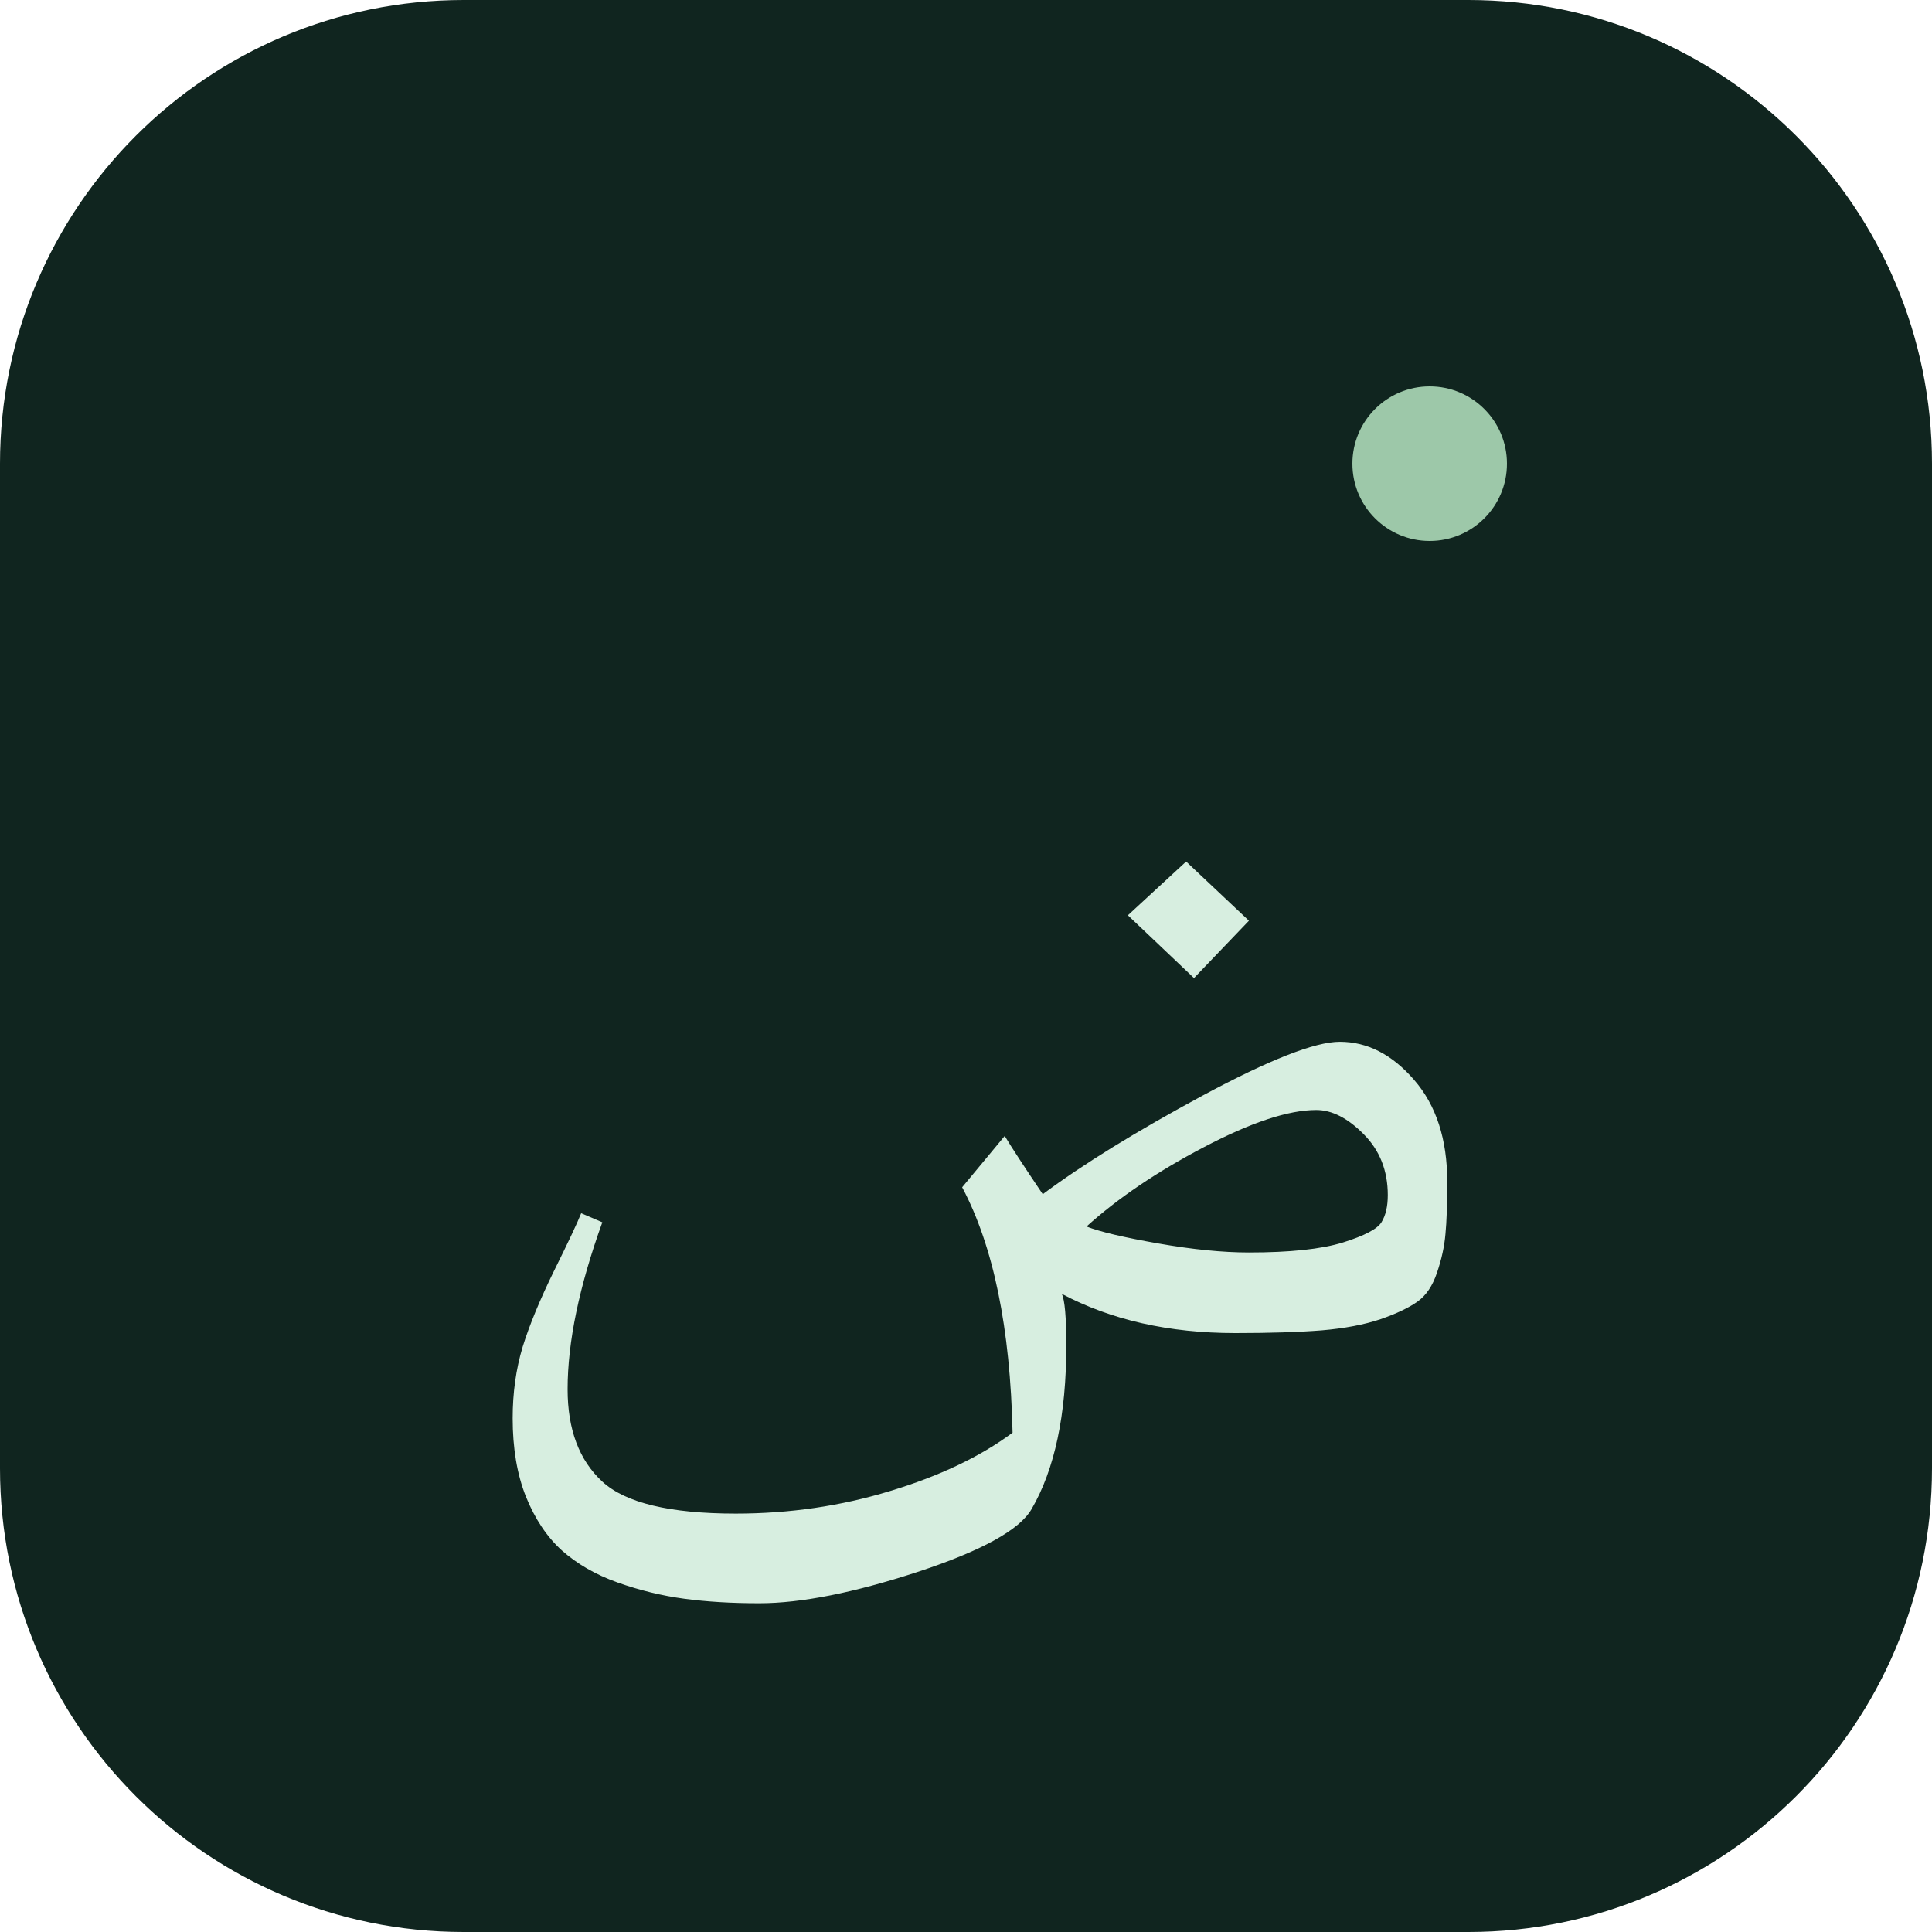
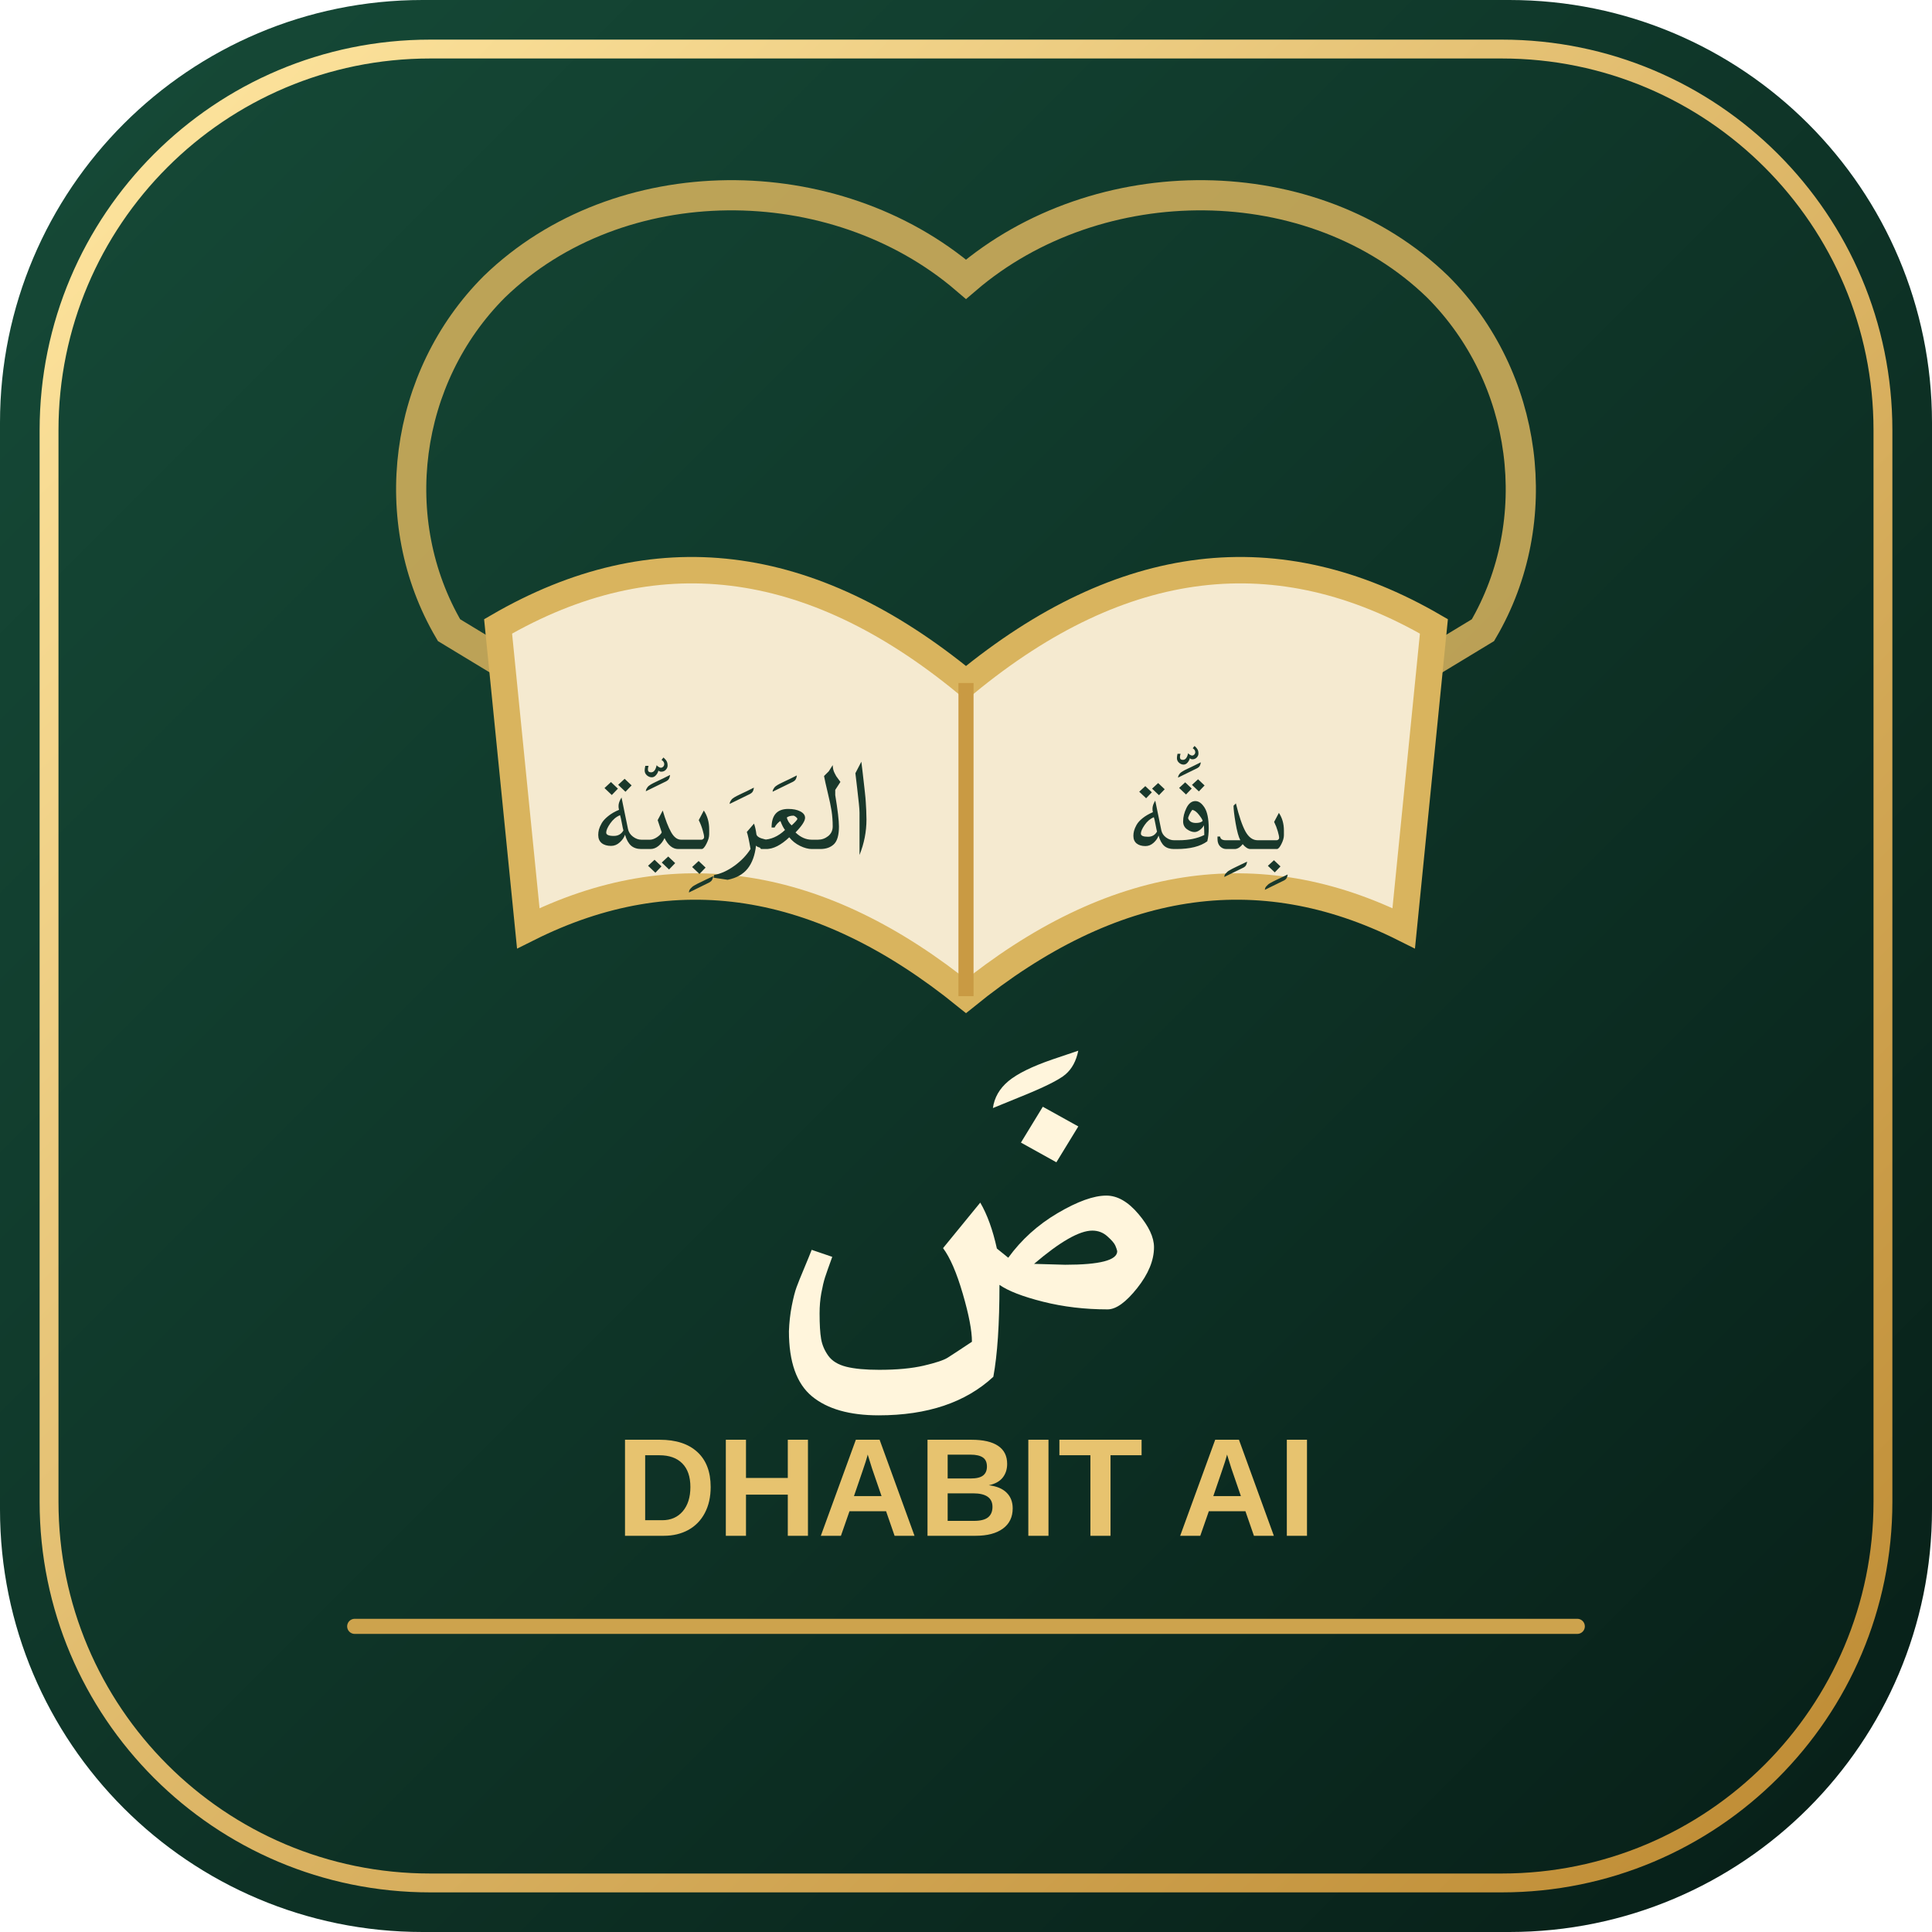
- <svg xmlns="http://www.w3.org/2000/svg" viewBox="0 0 100 100">
-   <rect width="100" height="100" rx="24" fill="#10251f" />
-   <text x="50" y="69" font-size="58" text-anchor="middle" fill="#d7eee0" font-family="serif">ض</text>
-   <circle cx="74" cy="24" r="4" fill="#9dc8a9" />
+ <svg xmlns="http://www.w3.org/2000/svg" viewBox="0 0 512 512">
+   <defs>
+     <linearGradient id="g" x1="0" y1="0" x2="1" y2="1">
+       <stop stop-color="#164b38" />
+       <stop offset="1" stop-color="#071e17" />
+     </linearGradient>
+     <linearGradient id="gold" x1="0" y1="0" x2="1" y2="1">
+       <stop stop-color="#ffe6a0" />
+       <stop offset="1" stop-color="#bd8a32" />
+     </linearGradient>
+   </defs>
+   <rect width="512" height="512" rx="112" fill="url(#g)" />
+   <rect x="13" y="13" width="486" height="486" rx="101" fill="none" stroke="url(#gold)" stroke-width="5" />
+   <path d="M256 74c-35-30-92-30-125 2-24 24-29 62-12 91l137 83 137-83c17-29 12-67-12-91-33-32-90-32-125-2Z" fill="none" stroke="#d9b45e" stroke-width="8" opacity=".85" />
+   <path d="M132 166q62-36 124 15 62-51 124-15l-8 80q-58-29-116 18-58-47-116-18Z" fill="#f5ead0" stroke="#d9b45e" stroke-width="7" />
+   <path d="M256 181v83" stroke="#c99a43" stroke-width="4" />
+   <text x="194" y="225" font-size="33" text-anchor="middle" fill="#19382b" font-family="serif">العَرَبِيَّة</text>
+   <text x="320" y="225" font-size="31" text-anchor="middle" fill="#19382b" font-family="serif">بِدِقَّة</text>
+   <text x="256" y="347" text-anchor="middle" font-size="116" font-family="serif" font-weight="bold" fill="#fff5dc">ضَ</text>
+   <text x="256" y="407" text-anchor="middle" font-size="37" font-family="Arial,sans-serif" font-weight="bold" fill="#e7c36f">DHABIT AI</text>
+   <path d="M94 431h324" stroke="#cda34d" stroke-width="4" stroke-linecap="round" />
</svg>
